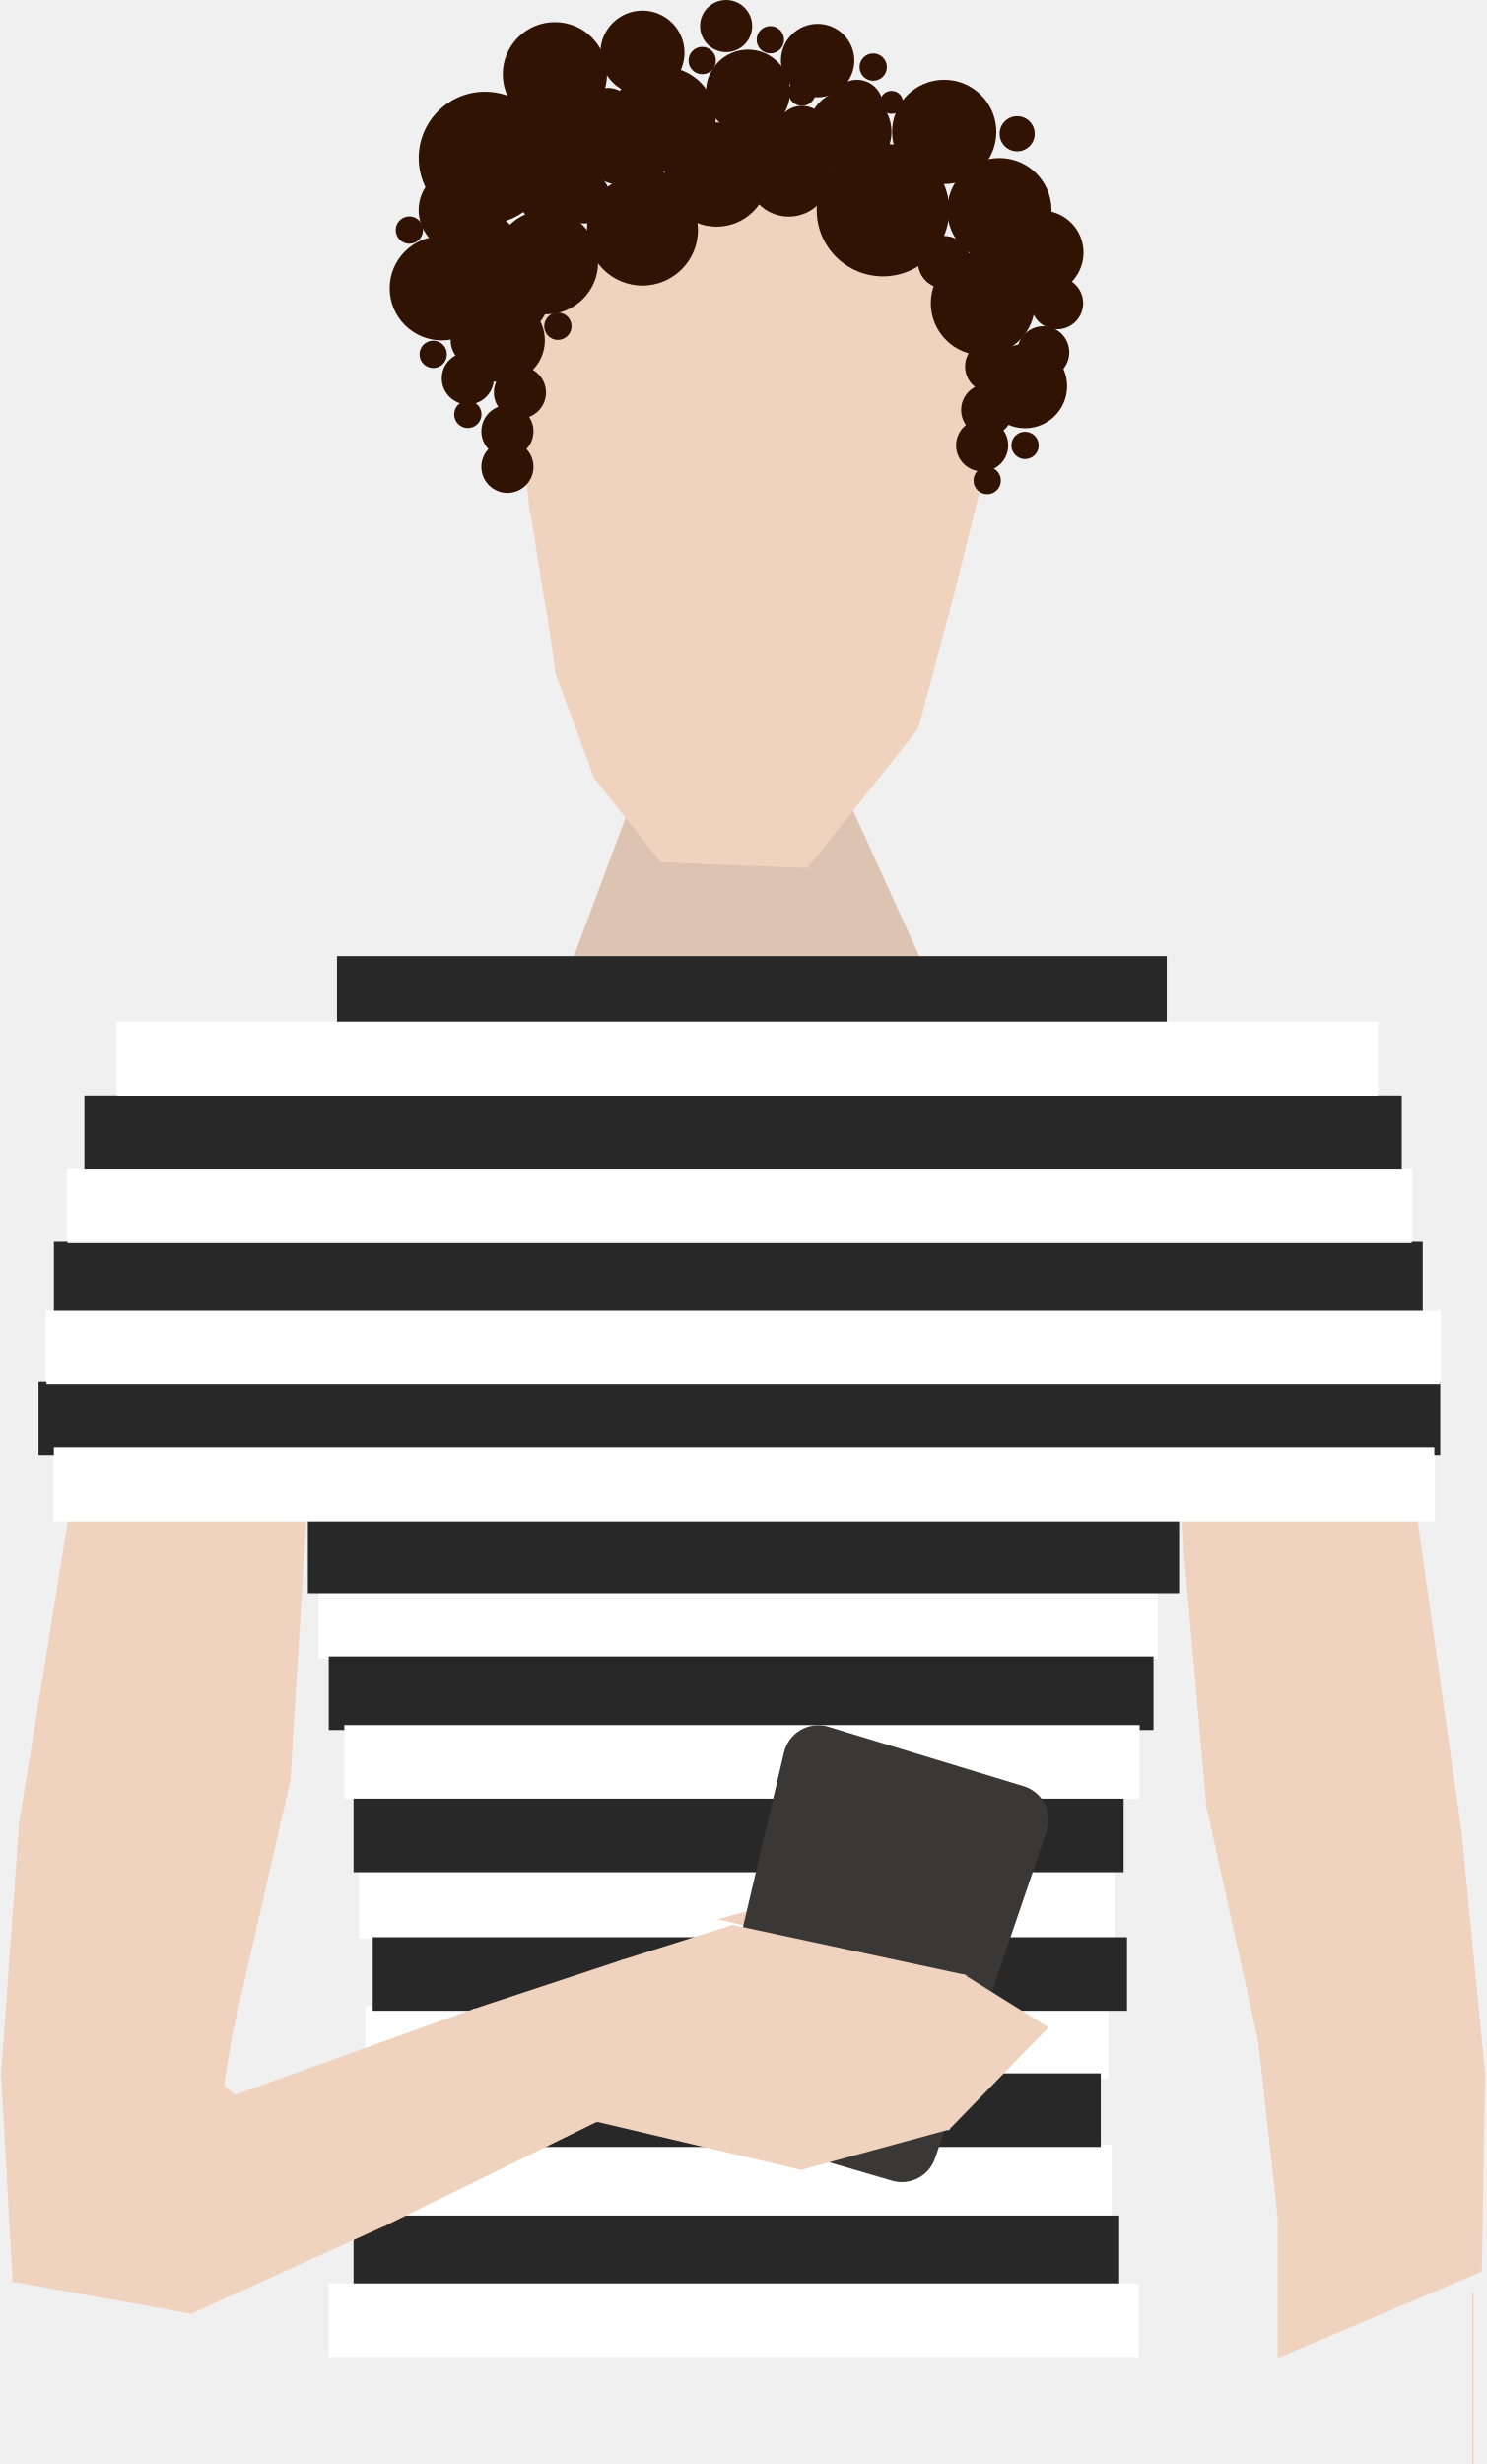
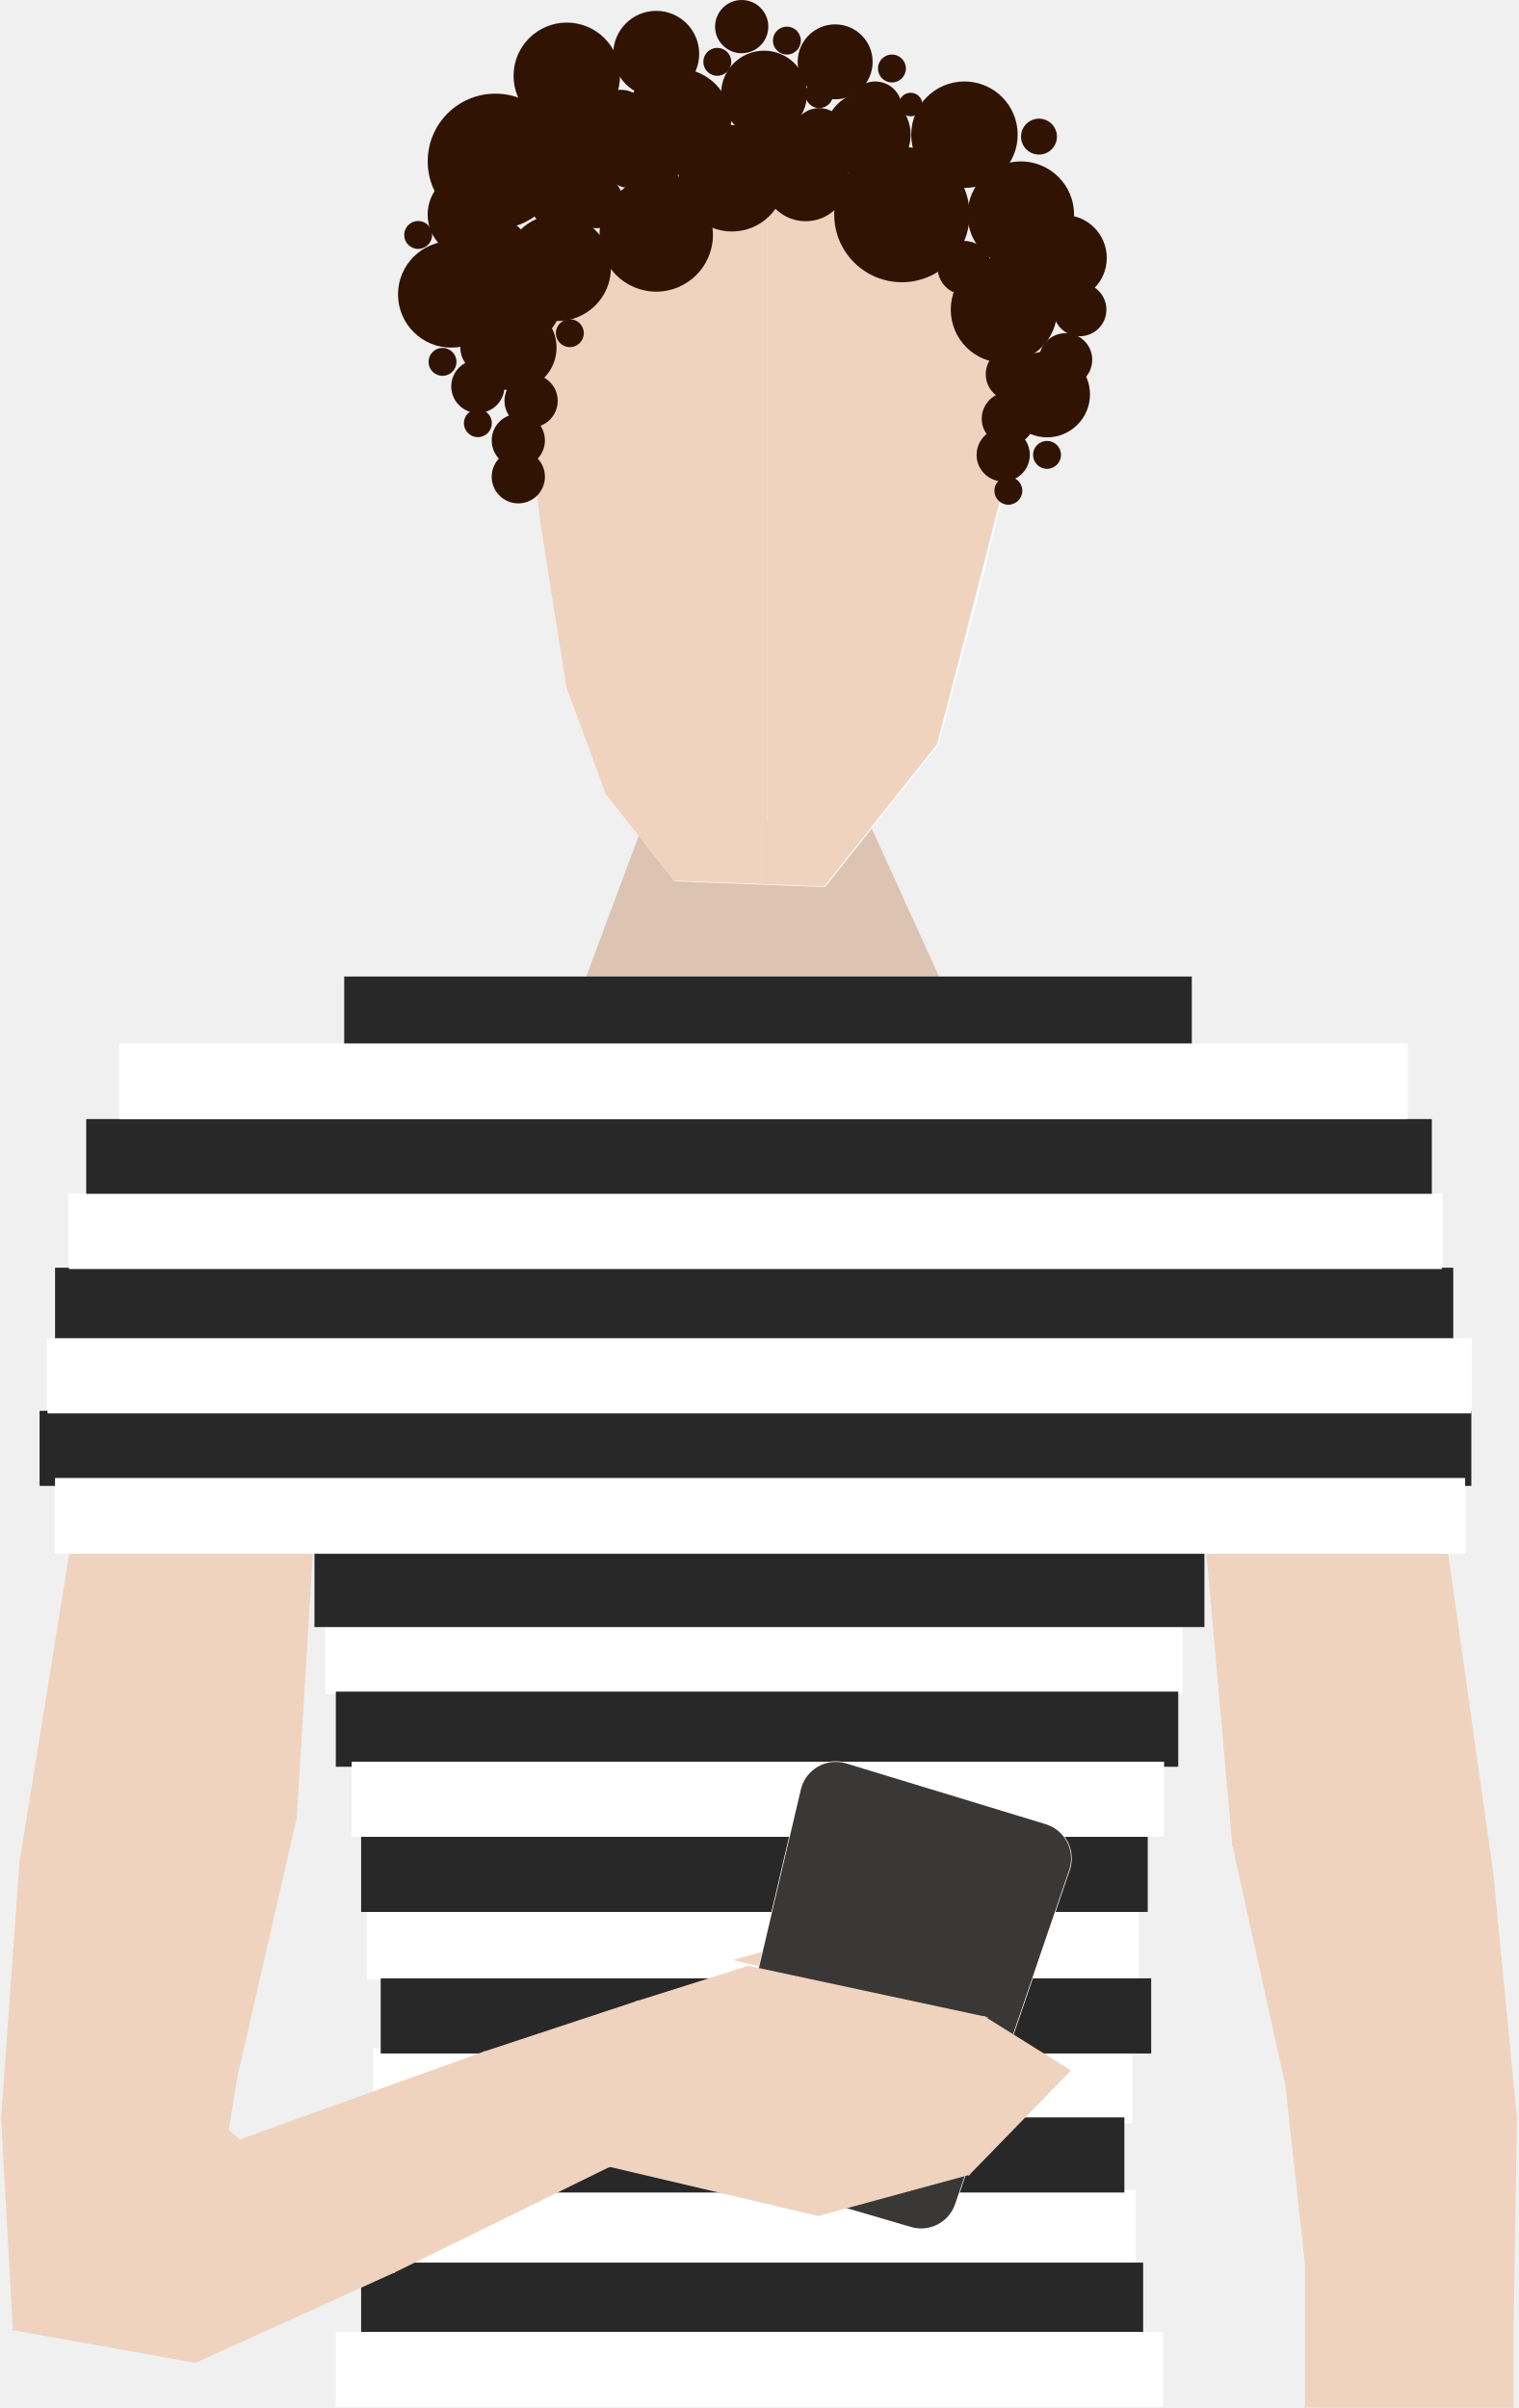
- <svg xmlns="http://www.w3.org/2000/svg" viewBox="0 0 1142.7 1894.19">
+ <svg xmlns="http://www.w3.org/2000/svg" viewBox="0 0 1142.7 1812.64">
  <defs>
-     <style>.cls-1{fill:#ddc3b1;}.cls-2,.cls-6{fill:#efd3bf;}.cls-3{fill:#282828;}.cls-4{fill:#fff;}.cls-5{fill:#3a3836;}.cls-6{stroke:#efd3bf;}.cls-6,.cls-7{stroke-miterlimit:10;}.cls-7{fill:none;stroke:#fff;}.cls-8{fill:#301302;}</style>
+     <style>.cls-1{fill:#ddc3b1;}.cls-2{fill:none;stroke:#fff;}.cls-2,.cls-7{stroke-miterlimit:10;}.cls-3,.cls-7{fill:#efd3bf;}.cls-4{fill:#282828;}.cls-5{fill:#fff;}.cls-6{fill:#3a3836;}.cls-7{stroke:#efd3bf;}.cls-8{fill:#301302;}</style>
  </defs>
  <g id="face">
    <polygon class="cls-1" points="482.49 624.57 435.77 749.96 713.6 749.96 652.13 614.74 482.49 624.57" />
    <path class="cls-2" d="M6993.69,7083.73l13,115.77c2.73,12.38,8.39,52.52,10.78,65.72,3.78,20.8,6.76,40.85,9.1,60.05q14.86,40.31,29.72,80.63l51.47,64.9,112.6,4.33,85.16-107,27.56-103.37,28.55-114.53-29.76-121.81-98.68-68.85-111.67,5-98.1,49.32Z" transform="translate(-6599.55 -6807.86)" />
+     <g id="facemovable">
+       <polygon class="cls-3" points="507.54 662.94 456.06 598.04 426.35 517.41 406.47 391.64 393.49 275.87 423.19 206.04 521.3 156.72 577.45 154.37 577.45 665.63 507.54 662.94" />
+     </g>
+     <g id="facemovable2">
+       <polygon class="cls-3" points="577.45 665.63 577.45 154.37 632.96 151.74 731.64 220.59 761.41 342.4 705.3 560.3 620.13 667.27 577.45 665.63" />
+     </g>
  </g>
  <g id="torso">
-     <rect class="cls-3" x="259.09" y="735.08" width="638.02" height="56.55" />
-     <rect class="cls-4" x="244.77" y="1218.68" width="645.39" height="56.55" />
-     <rect class="cls-3" x="236.71" y="1168.24" width="669.91" height="56.55" />
-     <rect class="cls-3" x="252.78" y="1273.39" width="634.14" height="56.55" />
-     <rect class="cls-4" x="264.75" y="1326.15" width="611.49" height="56.55" />
-     <rect class="cls-4" x="276.11" y="1433.61" width="581.13" height="56.55" />
-     <rect class="cls-4" x="281.02" y="1541.76" width="571.33" height="56.55" />
-     <rect class="cls-4" x="288.46" y="1648.55" width="566.41" height="56.55" />
-     <rect class="cls-3" x="271.84" y="1382.7" width="592.1" height="56.55" />
-     <rect class="cls-3" x="286.56" y="1489.22" width="579.98" height="56.55" />
-     <rect class="cls-3" x="294.62" y="1593.89" width="551.74" height="56.55" />
-     <path class="cls-4" d="M6707.1,7739.5" transform="translate(-6599.55 -6807.86)" />
-     <rect class="cls-3" x="271.84" y="1703.2" width="588.65" height="56.55" />
-     <rect class="cls-4" x="252.78" y="1755.34" width="622.69" height="56.55" />
+     <rect class="cls-4" x="259.09" y="735.08" width="638.02" height="56.55" />
+     <rect class="cls-5" x="244.77" y="1218.68" width="645.39" height="56.55" />
+     <rect class="cls-4" x="236.71" y="1168.24" width="669.91" height="56.55" />
+     <rect class="cls-4" x="252.78" y="1273.39" width="634.14" height="56.55" />
+     <rect class="cls-5" x="264.75" y="1326.15" width="611.49" height="56.55" />
+     <rect class="cls-5" x="276.11" y="1433.61" width="581.13" height="56.55" />
+     <rect class="cls-5" x="281.02" y="1541.76" width="571.33" height="56.55" />
+     <rect class="cls-5" x="288.46" y="1648.55" width="566.41" height="56.55" />
+     <rect class="cls-4" x="271.84" y="1382.7" width="592.1" height="56.55" />
+     <rect class="cls-4" x="286.56" y="1489.22" width="579.98" height="56.55" />
+     <rect class="cls-4" x="294.62" y="1593.89" width="551.74" height="56.55" />
+     <path class="cls-5" d="M6707.1,7739.5" transform="translate(-6599.55 -6807.86)" />
+     <rect class="cls-4" x="271.84" y="1703.2" width="588.65" height="56.55" />
+     <rect class="cls-5" x="252.78" y="1755.34" width="622.69" height="56.55" />
  </g>
  <g id="phone">
-     <polygon class="cls-2" points="648.4 1493.63 747.89 1466.53 616.16 1455.12 648.4 1493.63" />
-     <polygon class="cls-2" points="632.76 1494.94 551.77 1475.38 615.16 1458.12 632.76 1494.94" />
-     <path class="cls-5" d="M7159.84,8447.45l125.52,36.8a27,27,0,0,0,33.12-17.17l85.86-251.55a27,27,0,0,0-17.67-34.52l-150.16-45.71a27,27,0,0,0-34.12,19.64l-61.22,260.45A27,27,0,0,0,7159.84,8447.45Z" transform="translate(-6599.55 -6807.86)" />
+     <polygon class="cls-3" points="648.4 1493.63 747.89 1466.53 616.16 1455.12 648.4 1493.63" />
+     <polygon class="cls-3" points="632.76 1494.94 551.77 1475.38 615.16 1458.12 632.76 1494.94" />
+     <path class="cls-2" d="M7159.84,8447.45l125.52,36.8a27,27,0,0,0,33.12-17.17l85.86-251.55a27,27,0,0,0-17.67-34.52l-150.16-45.71a27,27,0,0,0-34.12,19.64l-61.22,260.45A27,27,0,0,0,7159.84,8447.45Z" transform="translate(-6599.55 -6807.86)" />
+     <g id="movablephone">
+       <path class="cls-6" d="M7159.84,8447.45l125.52,36.8a27,27,0,0,0,33.12-17.17l85.86-251.55a27,27,0,0,0-17.67-34.52l-150.16-45.71a27,27,0,0,0-34.12,19.64l-61.22,260.45A27,27,0,0,0,7159.84,8447.45Z" transform="translate(-6599.55 -6807.86)" />
+     </g>
  </g>
  <g id="arm_2" data-name="arm 2">
-     <path class="cls-6" d="M8449.88,7674.87" transform="translate(-6599.55 -6807.86)" />
-     <polygon class="cls-6" points="57.27 1140.82 236.71 1140.82 222.88 1368.27 57.27 1140.82" />
-     <polygon class="cls-6" points="57.27 1140.82 222.88 1368.27 15.2 1401.61 57.27 1140.82" />
-     <polygon class="cls-6" points="222.88 1368.27 15.2 1401.61 178.08 1563.87 222.88 1368.27" />
-     <polygon class="cls-6" points="15.2 1401.61 178.08 1563.87 1.32 1594.7 15.2 1401.61" />
-     <polygon class="cls-6" points="178.08 1563.87 1.32 1594.7 156.44 1697.6 178.08 1563.87" />
-     <polygon class="cls-6" points="1.32 1594.7 156.44 1697.6 10.18 1753.67 1.32 1594.7" />
-     <polygon class="cls-6" points="146.99 1778.14 296.47 1710.34 165.63 1598.3 146.99 1778.14" />
-     <polygon class="cls-6" points="296.47 1710.34 180.44 1610.98 364.4 1544.83 296.47 1710.34" />
-     <polygon class="cls-6" points="296.47 1710.34 458.88 1630.61 364.4 1544.83 296.47 1710.34" />
-     <polygon class="cls-6" points="364.4 1544.83 479.54 1506.77 458.88 1630.61 364.4 1544.83" />
-     <polygon class="cls-6" points="458.88 1630.61 615.97 1667.58 602.39 1529.1 458.88 1630.61" />
-     <polygon class="cls-6" points="615.97 1667.58 729.46 1636.67 602.39 1529.1 615.97 1667.58" />
-     <polygon class="cls-6" points="729.46 1636.67 805.4 1558.63 740.99 1518.39 729.46 1636.67" />
-     <polygon class="cls-6" points="740.99 1518.39 602.39 1529.1 563.41 1480.29 740.99 1518.39" />
-     <polygon class="cls-6" points="458.88 1630.61 602.39 1529.1 479.54 1506.77 458.88 1630.61" />
-     <polygon class="cls-6" points="602.39 1529.1 563.41 1480.29 479.54 1506.77 602.39 1529.1" />
-     <polygon class="cls-6" points="10.18 1753.67 156.44 1697.6 146.99 1778.14 10.18 1753.67" />
-     <polygon class="cls-6" points="1085.43 1140.23 905.99 1140.23 928.11 1388.82 1085.43 1140.23" />
-     <polygon class="cls-6" points="1085.43 1140.23 928.11 1388.82 1123.38 1408.89 1085.43 1140.23" />
-     <polygon class="cls-6" points="928.11 1388.82 1123.38 1408.89 968 1569.46 928.11 1388.82" />
-     <polygon class="cls-6" points="1123.38 1408.89 968 1569.46 1141.37 1594.1 1123.38 1408.89" />
-     <polygon class="cls-6" points="968 1569.46 1141.37 1594.1 982.86 1704.5 968 1569.46" />
-     <polygon class="cls-6" points="1141.37 1594.1 982.86 1704.5 1138.9 1745.77 1141.37 1594.1" />
-     <polygon class="cls-6" points="1138.9 1745.77 982.86 1704.5 982.86 1811.88 1138.9 1745.77" />
-     <line class="cls-6" x1="1132.51" y1="1762.79" x2="1132.51" y2="1894.19" />
-     <polygon class="cls-6" points="602.39 1529.1 729.46 1636.67 740.99 1518.39 602.39 1529.1" />
-     <line class="cls-6" x1="1138.9" y1="1745.77" x2="982.86" y2="1811.89" />
+     <path class="cls-7" d="M8449.88,7674.87" transform="translate(-6599.55 -6807.86)" />
+     <polygon class="cls-7" points="57.27 1140.82 236.71 1140.82 222.88 1368.27 57.27 1140.82" />
+     <polygon class="cls-7" points="57.27 1140.82 222.88 1368.27 15.2 1401.61 57.27 1140.82" />
+     <polygon class="cls-7" points="222.88 1368.27 15.2 1401.61 178.08 1563.87 222.88 1368.27" />
+     <polygon class="cls-7" points="15.2 1401.61 178.08 1563.87 1.32 1594.7 15.2 1401.61" />
+     <polygon class="cls-7" points="178.08 1563.87 1.32 1594.7 156.44 1697.6 178.08 1563.87" />
+     <polygon class="cls-7" points="1.32 1594.7 156.44 1697.6 10.18 1753.67 1.32 1594.7" />
+     <polygon class="cls-7" points="146.99 1778.14 296.47 1710.34 165.63 1598.3 146.99 1778.14" />
+     <polygon class="cls-7" points="296.47 1710.34 180.44 1610.98 364.4 1544.83 296.47 1710.34" />
+     <polygon class="cls-7" points="296.47 1710.34 458.88 1630.61 364.4 1544.83 296.47 1710.34" />
+     <polygon class="cls-7" points="364.4 1544.83 479.54 1506.77 458.88 1630.61 364.4 1544.83" />
+     <polygon class="cls-7" points="458.88 1630.61 615.97 1667.58 602.39 1529.1 458.88 1630.61" />
+     <polygon class="cls-7" points="615.97 1667.58 729.46 1636.67 602.39 1529.1 615.97 1667.58" />
+     <polygon class="cls-7" points="729.46 1636.67 805.4 1558.63 740.99 1518.39 729.46 1636.67" />
+     <polygon class="cls-7" points="740.99 1518.39 602.39 1529.1 563.41 1480.29 740.99 1518.39" />
+     <polygon class="cls-7" points="458.88 1630.61 602.39 1529.1 479.54 1506.77 458.88 1630.61" />
+     <polygon class="cls-7" points="602.39 1529.1 563.41 1480.29 479.54 1506.77 602.39 1529.1" />
+     <polygon class="cls-7" points="10.18 1753.67 156.44 1697.6 146.99 1778.14 10.18 1753.67" />
+     <polygon class="cls-7" points="1085.43 1140.23 905.99 1140.23 928.11 1388.82 1085.43 1140.23" />
+     <polygon class="cls-7" points="1085.43 1140.23 928.11 1388.82 1123.38 1408.89 1085.43 1140.23" />
+     <polygon class="cls-7" points="928.11 1388.82 1123.38 1408.89 968 1569.46 928.11 1388.82" />
+     <polygon class="cls-7" points="1123.38 1408.89 968 1569.46 1141.37 1594.1 1123.38 1408.89" />
+     <polygon class="cls-7" points="968 1569.46 1141.37 1594.1 982.86 1704.5 968 1569.46" />
+     <polygon class="cls-7" points="1141.37 1594.1 982.86 1704.5 1138.9 1745.77 1141.37 1594.1" />
+     <polygon class="cls-7" points="1138.9 1745.77 982.86 1704.5 982.86 1811.88 1138.9 1745.77" />
+     <polygon class="cls-7" points="602.39 1529.1 729.46 1636.67 740.99 1518.39 602.39 1529.1" />
+     <polygon class="cls-7" points="1138.9 1745.77 982.86 1811.88 1138.9 1811.88 1138.9 1745.77" />
  </g>
  <g id="movables">
-     <polygon class="cls-7" points="259.09 785.99 90.12 785.99 90.12 842.54 64.86 842.36 64.86 898.91 51.91 898.72 51.91 955.27 41.42 954.27 41.42 1010.82 35.77 1007.35 35.77 1063.9 29.62 1062 29.62 1118.55 41.42 1118.55 41.42 1169.1 1102.86 1169.1 1102.86 1118.55 1107.41 1118.55 1107.41 1007.35 1093.96 1010.82 1093.96 954.27 1085.43 955.27 1085.43 898.72 1077.82 898.91 1077.82 842.36 1059.25 842.54 1059.25 785.99 259.09 785.99" />
+     <polygon class="cls-2" points="259.09 785.99 90.12 785.99 90.12 842.54 64.86 842.36 64.86 898.91 51.91 898.72 51.91 955.27 41.42 954.27 41.42 1010.82 35.77 1007.35 35.77 1063.9 29.62 1062 29.62 1118.55 41.42 1118.55 41.42 1169.1 1102.86 1169.1 1102.86 1118.55 1107.41 1118.55 1107.41 1007.35 1093.96 1010.82 1093.96 954.27 1085.43 955.27 1085.43 898.72 1077.82 898.91 1077.82 842.36 1059.25 842.54 1059.25 785.99 259.09 785.99" />
    <g id="torso-movable">
-       <rect class="cls-3" x="29.62" y="1062" width="1077.79" height="56.55" />
-       <rect class="cls-3" x="41.42" y="954.27" width="1052.54" height="56.55" />
-       <rect class="cls-3" x="64.86" y="842.36" width="1012.96" height="56.55" />
+       <rect class="cls-4" x="29.77" y="1062" width="1077.79" height="56.55" />
+       <rect class="cls-4" x="41.42" y="954.27" width="1052.54" height="56.55" />
+       <rect class="cls-4" x="64.86" y="842.36" width="1012.96" height="56.55" />
    </g>
    <g id="torso-movable-w">
-       <rect class="cls-4" x="41.42" y="1112.55" width="1061.44" height="56.55" />
-       <rect class="cls-4" x="35.77" y="1007.35" width="1071.63" height="56.55" />
-       <rect class="cls-4" x="51.91" y="898.72" width="1033.51" height="56.55" />
-       <rect class="cls-4" x="90.12" y="785.99" width="969.13" height="56.55" />
+       <rect class="cls-5" x="41.42" y="1112.55" width="1061.44" height="56.55" />
+       <rect class="cls-5" x="35.77" y="1007.35" width="1071.63" height="56.55" />
+       <rect class="cls-5" x="51.91" y="898.72" width="1033.51" height="56.55" />
+       <rect class="cls-5" x="90.12" y="785.99" width="969.13" height="56.55" />
    </g>
  </g>
  <g id="hair">
    <circle class="cls-8" cx="339.68" cy="221.61" r="40.07" />
    <circle class="cls-8" cx="419.82" cy="201.57" r="40.07" />
    <circle class="cls-8" cx="768.43" cy="161.57" r="40.07" />
    <circle class="cls-8" cx="426.65" cy="57.07" r="40.07" />
    <circle class="cls-8" cx="510.23" cy="91.64" r="40.07" />
    <circle class="cls-8" cx="725.98" cy="101.4" r="40.07" />
    <circle class="cls-8" cx="658.86" cy="81.37" r="20.03" />
    <circle class="cls-8" cx="678.89" cy="161.5" r="50.94" />
    <circle class="cls-8" cx="550.93" cy="134.18" r="40.07" />
    <circle class="cls-8" cx="493.96" cy="176.86" r="42.68" />
    <circle class="cls-8" cx="575.15" cy="70.49" r="32.34" />
    <circle class="cls-8" cx="372.9" cy="121.44" r="50.94" />
    <circle class="cls-8" cx="812.8" cy="233.08" r="20.03" />
    <circle class="cls-8" cx="725.98" cy="201.57" r="20.03" />
    <circle class="cls-8" cx="418.93" cy="151.74" r="20.03" />
    <circle class="cls-8" cx="448.99" cy="151.74" r="20.03" />
    <circle class="cls-8" cx="616.65" cy="101.4" r="20.03" />
    <circle class="cls-8" cx="628.66" cy="46.55" r="28.21" />
    <circle class="cls-8" cx="755.76" cy="233.08" r="40.07" />
    <circle class="cls-8" cx="473.93" cy="121.44" r="20.03" />
    <circle class="cls-8" cx="390.15" cy="358.89" r="20.03" />
    <circle class="cls-8" cx="359.71" cy="290.87" r="20.03" />
    <circle class="cls-8" cx="399.78" cy="301.74" r="20.03" />
    <circle class="cls-8" cx="802.12" cy="270.84" r="20.03" />
    <circle class="cls-8" cx="725.98" cy="201.57" r="20.03" />
    <circle class="cls-8" cx="762.06" cy="281.71" r="20.03" />
    <circle class="cls-8" cx="755.15" cy="342.4" r="20.03" />
    <circle class="cls-8" cx="467.35" cy="87.62" r="20.03" />
    <circle class="cls-8" cx="759.03" cy="315.17" r="20.03" />
    <circle class="cls-8" cx="788.14" cy="296.86" r="32.34" />
    <circle class="cls-8" cx="390.15" cy="331.54" r="20.03" />
    <circle class="cls-8" cx="377.12" cy="186.01" r="20.03" />
    <circle class="cls-8" cx="366.55" cy="261.68" r="20.03" />
    <circle class="cls-8" cx="493.96" cy="143.7" r="20.03" />
    <circle class="cls-8" cx="606.46" cy="134.18" r="32.34" />
    <circle class="cls-8" cx="435.15" cy="113.71" r="32.34" />
    <circle class="cls-8" cx="653.12" cy="101.4" r="32.34" />
    <circle class="cls-8" cx="581.8" cy="111.03" r="32.34" />
    <circle class="cls-8" cx="800.77" cy="194.16" r="32.34" />
    <circle class="cls-8" cx="386.59" cy="261.68" r="32.34" />
    <circle class="cls-8" cx="685.47" cy="78.68" r="8.85" />
    <circle class="cls-8" cx="782.09" cy="102.84" r="13.51" />
    <circle class="cls-8" cx="354.24" cy="161.5" r="32.34" />
    <circle class="cls-8" cx="390.15" cy="227.04" r="32.34" />
    <circle class="cls-8" cx="493.96" cy="40.51" r="32.34" />
    <circle class="cls-8" cx="671.39" cy="51.57" r="10.51" />
    <circle class="cls-8" cx="428.95" cy="250.8" r="10.51" />
    <circle class="cls-8" cx="333.1" cy="272.4" r="10.51" />
    <circle class="cls-8" cx="539.93" cy="46.55" r="10.51" />
    <circle class="cls-8" cx="788.14" cy="342.4" r="10.51" />
    <circle class="cls-8" cx="359.71" cy="318.55" r="10.51" />
    <circle class="cls-8" cx="592.31" cy="30.55" r="10.51" />
    <circle class="cls-8" cx="314.77" cy="176.86" r="10.51" />
    <circle class="cls-8" cx="759.03" cy="369.41" r="10.51" />
    <circle class="cls-8" cx="616.65" cy="70.85" r="10.51" />
    <circle class="cls-8" cx="558.3" cy="20.03" r="20.03" />
  </g>
</svg>
